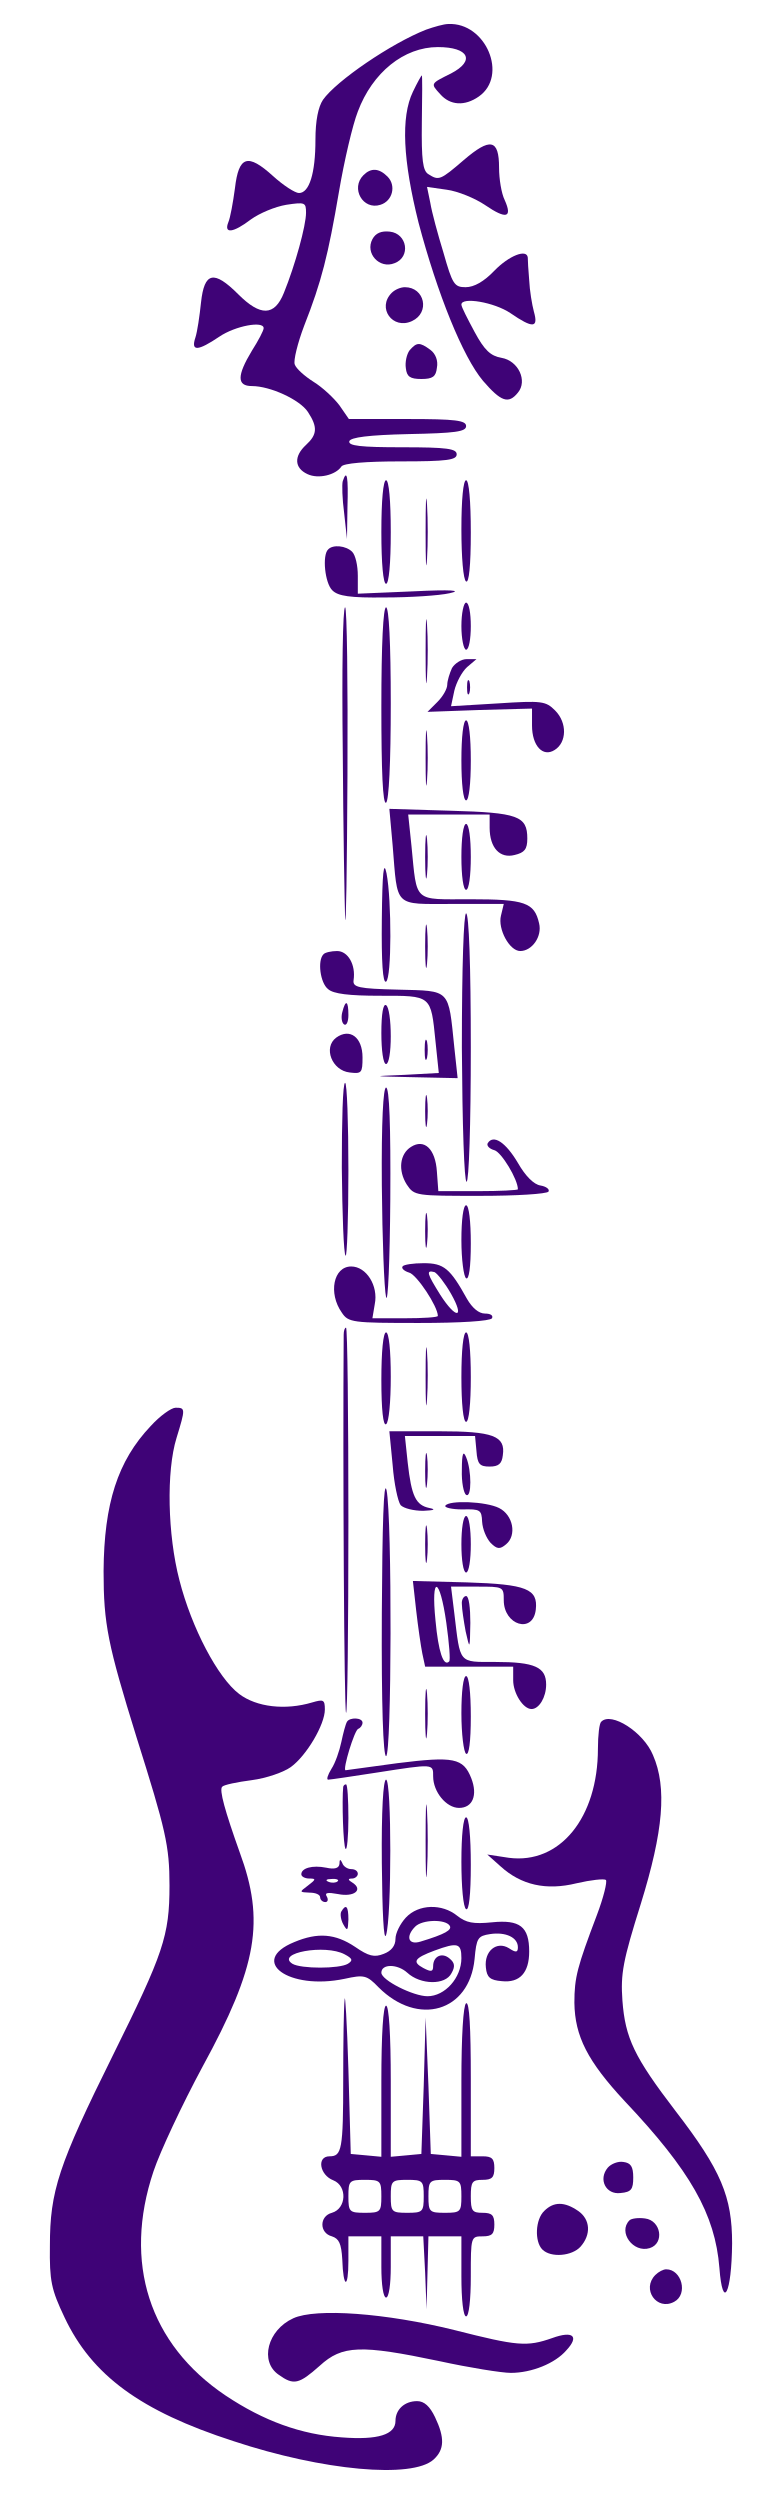
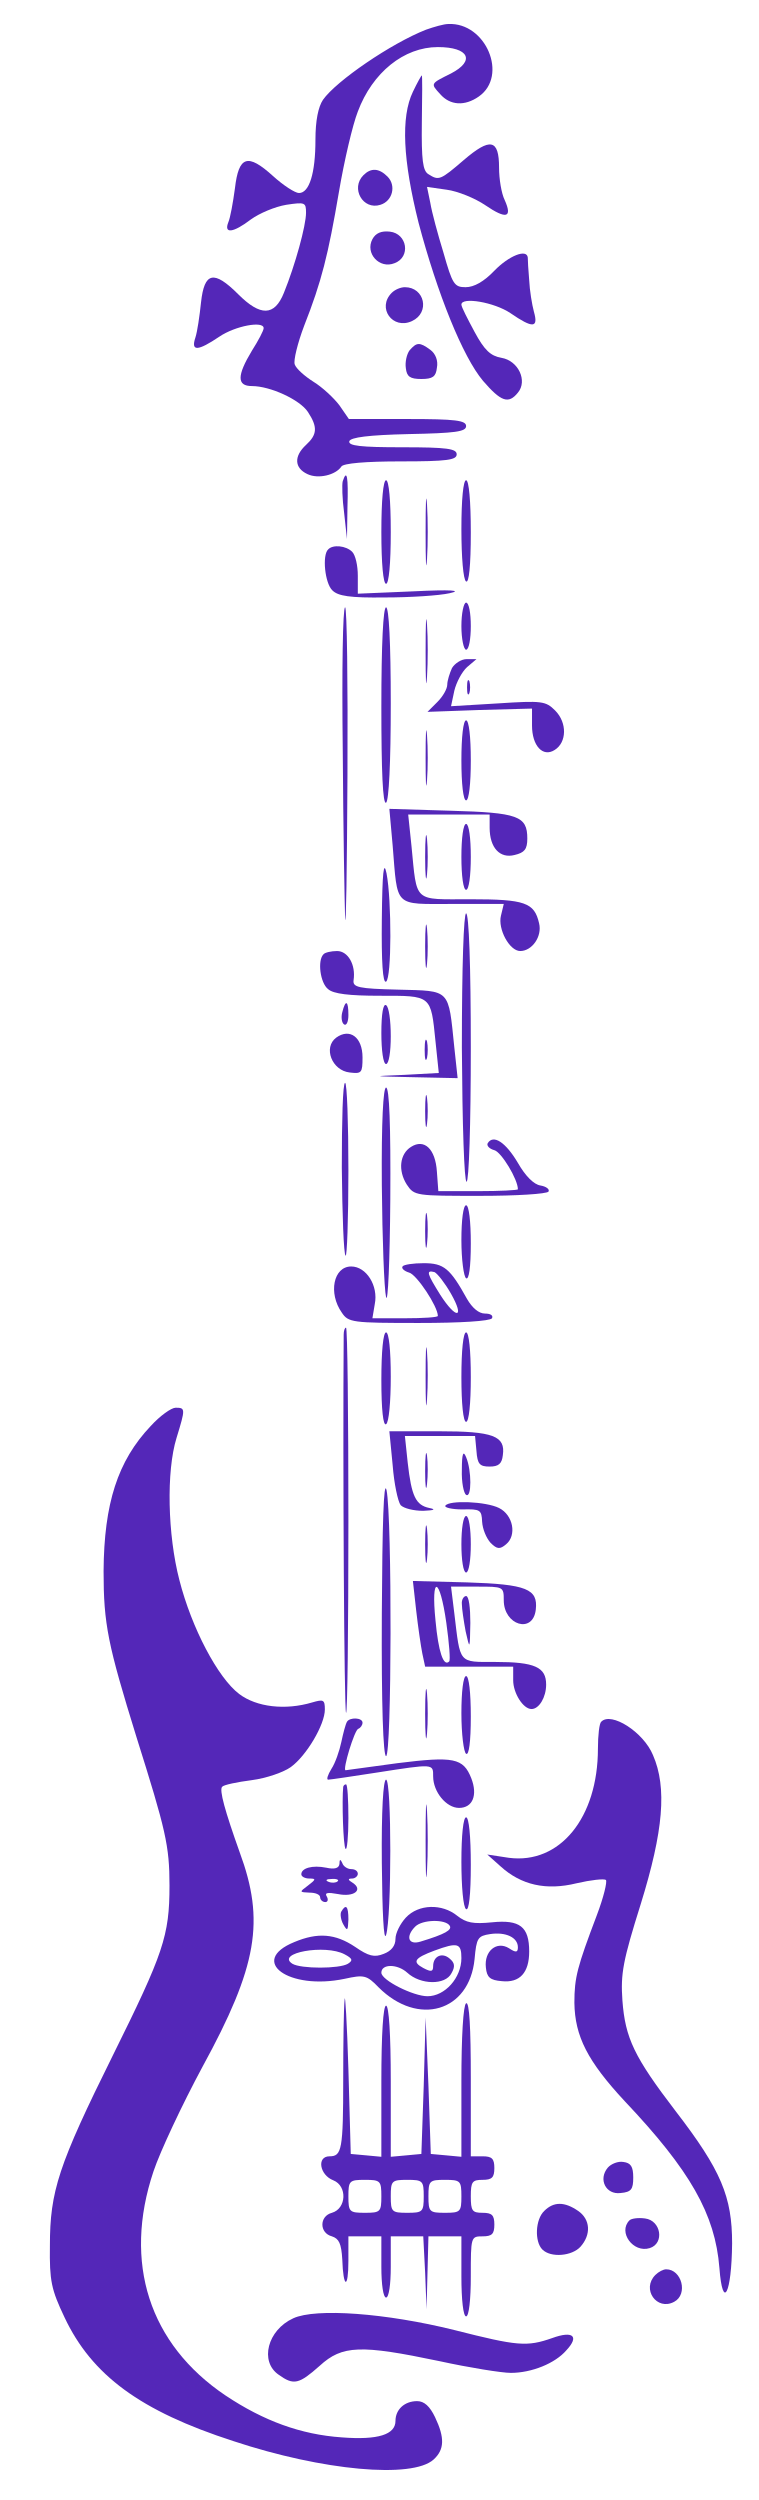
<svg xmlns="http://www.w3.org/2000/svg" version="1.0" width="161pt" height="531pt" viewBox="0 0 161 531" preserveAspectRatio="xMidYMid meet">
-   <g transform="translate(0,531) scale(0.1,-0.1)" fill="#3f0377" stroke="none">
+   <g transform="translate(0,531) scale(0.1,-0.1)" fill="#5427b8" stroke="none">
    <path d="M905 5247 c-74 -29 -191 -109 -219 -149 -10 -15 -16 -44 -16 -85 0 -71 -13 -113 -35 -113 -8 0 -33 16 -55 36 -54 49 -73 43 -81 -26 -4 -30 -10 -63 -14 -72 -10 -25 10 -23 48 6 18 13 51 27 75 31 40 6 42 5 42 -17 0 -27 -23 -111 -47 -170 -20 -50 -50 -50 -97 -3 -52 52 -72 47 -79 -17 -3 -29 -8 -63 -12 -75 -10 -30 5 -29 51 2 34 23 94 34 94 18 0 -5 -11 -26 -25 -48 -32 -53 -32 -75 0 -75 39 0 102 -29 119 -55 21 -32 20 -48 -4 -70 -26 -24 -25 -49 3 -62 23 -11 60 -2 72 16 4 7 52 11 126 11 99 0 119 3 119 15 0 12 -20 15 -116 15 -88 0 -115 3 -112 13 3 8 40 13 126 15 99 2 122 5 122 17 0 12 -22 15 -124 15 l-125 0 -20 29 c-12 16 -37 39 -55 50 -19 12 -37 28 -40 37 -3 8 6 45 20 82 37 94 51 150 74 285 11 65 29 142 40 170 31 83 98 137 170 137 66 0 80 -29 28 -56 -44 -22 -44 -21 -23 -44 21 -24 52 -26 82 -5 63 44 15 158 -65 154 -9 0 -30 -6 -47 -12z" />
    <path d="M877 5115 c-26 -54 -21 -146 12 -278 40 -151 94 -285 137 -336 38 -44 54 -50 74 -25 21 25 1 68 -35 74 -23 4 -36 16 -57 55 -15 28 -28 53 -28 58 0 17 70 5 104 -18 48 -33 60 -32 50 3 -4 15 -9 45 -10 67 -2 22 -3 43 -3 48 -2 19 -40 4 -71 -28 -22 -23 -43 -35 -61 -35 -24 0 -28 6 -47 73 -12 39 -25 87 -28 106 l-7 34 42 -6 c23 -3 60 -18 82 -33 44 -30 58 -27 41 11 -7 14 -12 45 -12 69 0 61 -19 64 -75 16 -50 -43 -53 -44 -75 -30 -12 7 -15 30 -14 110 1 55 1 100 0 100 -1 0 -10 -16 -19 -35z" />
    <path d="M772 4938 c-28 -28 -1 -75 36 -63 26 8 34 41 15 60 -18 18 -35 19 -51 3z" />
    <path d="M791 4802 c-16 -30 15 -64 47 -51 35 13 27 63 -10 67 -18 2 -30 -3 -37 -16z" />
    <path d="M832 4688 c-32 -32 2 -79 43 -60 39 18 27 72 -15 72 -9 0 -21 -5 -28 -12z" />
    <path d="M870 4566 c-6 -8 -10 -25 -8 -38 2 -18 9 -23 33 -23 24 0 31 5 33 24 3 15 -3 30 -14 38 -23 17 -29 16 -44 -1z" />
    <path d="M728 4288 c-2 -7 -1 -38 3 -68 l6 -55 1 68 c2 64 -1 82 -10 55z" />
    <path d="M810 4180 c0 -67 4 -110 10 -110 6 0 10 43 10 110 0 67 -4 110 -10 110 -6 0 -10 -43 -10 -110z" />
    <path d="M904 4180 c0 -63 1 -89 3 -57 2 31 2 83 0 115 -2 31 -3 5 -3 -58z" />
    <path d="M980 4186 c0 -59 4 -108 10 -111 6 -4 10 33 10 104 0 67 -4 111 -10 111 -6 0 -10 -41 -10 -104z" />
    <path d="M697 4143 c-13 -12 -7 -72 9 -87 12 -12 37 -16 112 -15 53 0 115 4 137 9 28 6 4 8 -77 4 l-118 -5 0 38 c0 22 -5 44 -12 51 -13 13 -41 16 -51 5z" />
    <path d="M904 3925 c0 -60 1 -84 3 -52 2 32 2 81 0 110 -2 29 -3 3 -3 -58z" />
    <path d="M980 3980 c0 -27 5 -50 10 -50 6 0 10 23 10 50 0 28 -4 50 -10 50 -5 0 -10 -22 -10 -50z" />
    <path d="M728 3718 c1 -167 4 -328 5 -358 2 -30 4 106 5 303 1 196 -1 357 -5 357 -5 0 -7 -136 -5 -302z" />
    <path d="M810 3809 c0 -137 3 -208 10 -204 6 4 10 85 10 211 0 129 -4 204 -10 204 -6 0 -10 -77 -10 -211z" />
    <path d="M960 3891 c-5 -11 -10 -27 -10 -35 0 -9 -9 -25 -21 -37 l-21 -21 111 4 111 3 0 -36 c0 -43 23 -68 48 -52 26 16 27 58 1 84 -20 20 -28 21 -121 15 l-100 -6 7 33 c4 17 16 40 27 50 l20 17 -21 0 c-11 0 -25 -9 -31 -19z" />
    <path d="M992 3850 c0 -14 2 -19 5 -12 2 6 2 18 0 25 -3 6 -5 1 -5 -13z" />
    <path d="M904 3700 c0 -52 1 -74 3 -47 2 26 2 68 0 95 -2 26 -3 4 -3 -48z" />
    <path d="M980 3695 c0 -50 4 -85 10 -85 6 0 10 35 10 85 0 50 -4 85 -10 85 -6 0 -10 -35 -10 -85z" />
    <path d="M834 3514 c11 -133 1 -124 127 -124 l109 0 -6 -25 c-7 -28 18 -75 41 -75 25 0 47 31 40 59 -10 44 -30 51 -146 51 -122 0 -113 -9 -125 113 l-7 67 87 0 86 0 0 -28 c0 -43 22 -66 53 -58 21 5 27 12 27 35 0 48 -20 55 -163 59 l-130 4 7 -78z" />
    <path d="M903 3490 c0 -41 2 -58 4 -37 2 20 2 54 0 75 -2 20 -4 3 -4 -38z" />
    <path d="M980 3490 c0 -40 4 -70 10 -70 6 0 10 30 10 70 0 40 -4 70 -10 70 -6 0 -10 -30 -10 -70z" />
    <path d="M811 3357 c-1 -90 2 -136 9 -132 12 7 12 173 1 230 -6 29 -9 3 -10 -98z" />
    <path d="M903 3300 c0 -41 2 -58 4 -37 2 20 2 54 0 75 -2 20 -4 3 -4 -38z" />
    <path d="M981 3085 c1 -165 5 -285 10 -285 5 0 9 120 9 285 0 174 -4 285 -10 285 -5 0 -9 -111 -9 -285z" />
    <path d="M687 3283 c-13 -13 -7 -61 10 -74 11 -10 45 -14 110 -14 110 0 108 2 118 -97 l7 -67 -73 -4 c-72 -3 -71 -3 20 -5 l93 -2 -7 65 c-13 126 -7 120 -119 123 -85 2 -97 5 -95 20 5 33 -12 62 -35 62 -12 0 -26 -3 -29 -7z" />
    <path d="M727 3160 c-3 -11 -1 -23 4 -26 5 -3 9 6 9 20 0 31 -6 34 -13 6z" />
    <path d="M810 3116 c0 -37 4 -66 10 -66 6 0 10 26 10 59 0 33 -4 63 -10 66 -6 4 -10 -18 -10 -59z" />
    <path d="M714 3106 c-28 -21 -9 -70 29 -74 25 -3 27 -1 27 32 0 43 -27 63 -56 42z" />
    <path d="M902 3080 c0 -19 2 -27 5 -17 2 9 2 25 0 35 -3 9 -5 1 -5 -18z" />
    <path d="M726 2830 c1 -100 4 -184 8 -187 3 -4 6 78 6 180 0 103 -3 187 -7 187 -5 0 -7 -81 -7 -180z" />
    <path d="M811 2793 c1 -115 5 -221 9 -238 4 -16 8 77 9 208 1 156 -2 237 -9 237 -6 0 -10 -72 -9 -207z" />
    <path d="M903 2950 c0 -30 2 -43 4 -27 2 15 2 39 0 55 -2 15 -4 2 -4 -28z" />
    <path d="M1036 2882 c-3 -5 3 -12 14 -15 15 -4 50 -62 50 -83 0 -2 -38 -4 -84 -4 l-85 0 -3 41 c-3 49 -27 71 -55 53 -24 -15 -28 -50 -9 -80 16 -24 19 -24 156 -24 76 0 141 4 145 9 3 5 -5 11 -17 13 -14 2 -32 20 -48 48 -26 44 -52 61 -64 42z" />
    <path d="M903 2695 c0 -33 2 -45 4 -27 2 18 2 45 0 60 -2 15 -4 0 -4 -33z" />
    <path d="M980 2676 c0 -41 5 -78 10 -81 6 -4 10 23 10 74 0 47 -4 81 -10 81 -6 0 -10 -31 -10 -74z" />
    <path d="M855 2620 c-3 -4 4 -10 14 -13 16 -4 61 -72 61 -92 0 -3 -31 -5 -70 -5 l-69 0 5 30 c8 39 -18 80 -50 80 -38 0 -49 -57 -20 -98 14 -21 22 -22 164 -22 88 0 151 4 155 10 3 6 -3 10 -15 10 -13 0 -27 12 -38 31 -36 65 -49 76 -92 76 -22 0 -43 -3 -45 -7z m103 -58 c30 -53 11 -55 -23 -2 -28 45 -31 53 -12 48 6 -3 22 -23 35 -46z" />
    <path d="M730 2475 c-2 -271 1 -799 5 -803 3 -3 5 180 5 406 0 227 -2 412 -5 412 -3 0 -5 -7 -5 -15z" />
    <path d="M810 2379 c0 -64 4 -98 10 -94 6 3 10 48 10 101 0 56 -4 94 -10 94 -6 0 -10 -40 -10 -101z" />
    <path d="M904 2385 c0 -55 1 -76 3 -47 2 29 2 74 0 100 -2 26 -3 2 -3 -53z" />
    <path d="M980 2385 c0 -57 4 -95 10 -95 6 0 10 38 10 95 0 57 -4 95 -10 95 -6 0 -10 -38 -10 -95z" />
    <path d="M320 2281 c-70 -74 -99 -164 -100 -308 0 -113 9 -156 70 -353 62 -197 70 -230 70 -315 0 -107 -13 -144 -120 -360 -116 -234 -134 -289 -134 -405 -1 -75 3 -93 31 -152 58 -123 161 -199 359 -263 190 -63 380 -80 425 -39 23 21 24 46 3 90 -11 23 -23 34 -38 34 -27 0 -46 -18 -46 -42 0 -29 -37 -41 -114 -35 -87 6 -166 35 -247 89 -162 109 -218 282 -153 476 14 42 61 142 104 222 117 214 133 310 79 456 -31 87 -44 133 -37 139 3 4 32 10 63 14 31 4 68 17 83 28 33 24 72 90 72 122 0 21 -3 22 -27 15 -57 -17 -118 -10 -155 18 -45 34 -101 140 -127 242 -25 96 -28 231 -6 302 19 62 19 64 -2 64 -9 0 -33 -17 -53 -39z" />
    <path d="M834 2198 c3 -39 11 -77 17 -85 7 -7 28 -12 48 -12 23 1 28 3 13 6 -29 6 -38 25 -46 96 l-6 57 74 0 75 0 3 -32 c2 -28 7 -33 28 -33 19 0 26 6 28 24 6 41 -20 51 -136 51 l-105 0 7 -72z" />
    <path d="M903 2185 c0 -33 2 -45 4 -27 2 18 2 45 0 60 -2 15 -4 0 -4 -33z" />
    <path d="M981 2188 c-1 -26 4 -50 9 -53 12 -8 12 52 0 80 -6 15 -9 8 -9 -27z" />
    <path d="M811 1883 c-1 -196 3 -303 9 -303 12 0 13 506 1 565 -6 25 -9 -74 -10 -262z" />
    <path d="M946 2112 c-3 -4 14 -8 36 -8 38 1 41 -1 42 -26 1 -16 9 -35 18 -45 14 -14 20 -14 33 -3 23 19 15 62 -15 77 -28 14 -106 17 -114 5z" />
    <path d="M903 2030 c0 -36 2 -50 4 -32 2 17 2 47 0 65 -2 17 -4 3 -4 -33z" />
    <path d="M980 2030 c0 -33 4 -60 10 -60 6 0 10 27 10 60 0 33 -4 60 -10 60 -6 0 -10 -27 -10 -60z" />
    <path d="M884 1889 c4 -35 10 -76 13 -91 l6 -28 93 0 94 0 0 -29 c0 -27 21 -61 39 -61 16 0 31 25 31 52 0 37 -24 48 -108 48 -79 0 -74 -5 -87 103 l-7 57 56 0 c55 0 56 0 56 -29 0 -53 62 -72 68 -20 5 44 -19 54 -146 58 l-115 3 7 -63z m64 -26 c6 -43 9 -80 6 -82 -12 -12 -23 21 -29 87 -10 98 9 94 23 -5z" />
    <path d="M981 1903 c0 -10 4 -36 8 -58 9 -40 9 -39 10 18 0 32 -3 57 -9 57 -5 0 -10 -8 -9 -17z" />
    <path d="M903 1670 c0 -47 2 -66 4 -42 2 23 2 61 0 85 -2 23 -4 4 -4 -43z" />
    <path d="M980 1671 c0 -44 5 -83 10 -86 6 -4 10 25 10 79 0 51 -4 86 -10 86 -6 0 -10 -33 -10 -79z" />
    <path d="M737 1653 c-3 -5 -8 -24 -12 -43 -4 -19 -13 -45 -21 -57 -8 -13 -11 -23 -7 -23 5 0 51 7 103 15 122 19 120 19 120 -8 0 -33 28 -67 55 -67 29 0 40 27 26 63 -17 43 -37 47 -157 32 -60 -8 -110 -15 -110 -15 -7 0 19 86 27 88 5 2 9 8 9 13 0 11 -27 12 -33 2z" />
    <path d="M1277 1653 c-4 -3 -7 -29 -7 -57 0 -147 -81 -246 -189 -232 l-46 7 28 -25 c44 -40 97 -52 162 -36 30 7 58 10 62 7 3 -4 -5 -37 -19 -74 -42 -111 -48 -133 -48 -187 1 -71 28 -124 107 -209 139 -147 192 -240 201 -354 7 -92 26 -55 27 52 0 99 -23 155 -120 281 -88 115 -107 155 -113 235 -4 57 1 84 39 205 48 155 56 247 26 316 -20 49 -89 93 -110 71z" />
    <path d="M811 1353 c1 -105 4 -168 9 -153 12 37 12 330 0 330 -6 0 -10 -65 -9 -177z" />
    <path d="M729 1515 c-3 -30 0 -127 5 -132 3 -4 6 26 6 65 0 40 -2 72 -5 72 -3 0 -5 -2 -6 -5z" />
    <path d="M904 1400 c0 -69 1 -97 3 -62 2 34 2 90 0 125 -2 34 -3 6 -3 -63z" />
    <path d="M980 1356 c0 -53 4 -98 10 -101 6 -4 10 30 10 94 0 61 -4 101 -10 101 -6 0 -10 -38 -10 -94z" />
    <path d="M721 1351 c-1 -9 -10 -12 -28 -8 -30 6 -53 -1 -53 -14 0 -5 8 -9 17 -9 15 0 14 -2 -3 -15 -19 -14 -18 -14 4 -15 12 0 22 -4 22 -10 0 -5 5 -10 11 -10 5 0 7 5 3 12 -5 8 2 9 24 5 34 -7 54 9 31 24 -10 6 -11 9 -1 9 6 0 12 5 12 10 0 6 -6 10 -14 10 -8 0 -17 6 -19 13 -4 9 -6 8 -6 -2z m-4 -37 c-3 -3 -12 -4 -19 -1 -8 3 -5 6 6 6 11 1 17 -2 13 -5z" />
    <path d="M725 1250 c-3 -5 -1 -18 4 -27 9 -16 10 -14 11 10 0 28 -5 34 -15 17z" />
    <path d="M862 1237 c-12 -13 -22 -33 -22 -45 0 -15 -9 -26 -25 -32 -20 -8 -32 -5 -61 15 -42 28 -79 31 -129 10 -98 -40 -12 -103 107 -78 41 9 47 8 72 -18 84 -84 193 -52 204 60 4 45 7 49 33 53 33 5 59 -7 59 -28 0 -11 -4 -12 -19 -2 -26 16 -53 -6 -49 -41 2 -21 9 -27 34 -29 38 -4 58 18 58 63 0 53 -20 68 -79 62 -40 -4 -55 -1 -74 14 -32 26 -82 25 -109 -4z m93 -17 c6 -9 -9 -18 -62 -34 -26 -8 -32 11 -11 32 15 15 64 16 73 2z m25 -69 c0 -42 -35 -81 -72 -81 -30 0 -98 34 -98 50 0 19 34 19 55 0 28 -26 81 -27 94 -1 8 14 7 22 -4 31 -16 14 -35 5 -35 -16 0 -12 -4 -13 -21 -4 -24 13 -19 21 24 37 49 18 57 16 57 -16z m-248 8 c17 -9 18 -13 7 -20 -18 -11 -100 -11 -118 0 -36 23 70 42 111 20z" />
    <path d="M732 1063 c-2 -18 -3 -94 -3 -169 0 -150 -3 -164 -29 -164 -28 0 -21 -40 8 -51 30 -12 28 -60 -3 -69 -27 -7 -27 -43 0 -50 15 -5 20 -15 22 -49 2 -62 13 -64 13 -3 l0 52 35 0 35 0 0 -65 c0 -37 4 -65 10 -65 6 0 10 28 10 65 l0 65 35 0 34 0 4 -77 3 -78 2 78 2 77 35 0 35 0 0 -85 c0 -50 4 -85 10 -85 6 0 10 35 10 85 0 84 0 85 25 85 20 0 25 5 25 25 0 20 -5 25 -25 25 -22 0 -25 4 -25 35 0 31 3 35 25 35 20 0 25 5 25 25 0 20 -5 25 -25 25 l-25 0 0 166 c0 107 -3 163 -10 159 -6 -4 -10 -70 -10 -166 l0 -160 -32 3 -33 3 -5 145 -6 145 -4 -145 -5 -145 -32 -3 -33 -3 0 160 c0 101 -4 161 -10 161 -6 0 -10 -60 -10 -161 l0 -160 -32 3 -33 3 -5 180 c-3 99 -7 165 -8 148z m78 -418 c0 -33 -2 -35 -35 -35 -33 0 -35 2 -35 35 0 33 2 35 35 35 33 0 35 -2 35 -35z m90 0 c0 -33 -2 -35 -35 -35 -33 0 -35 2 -35 35 0 33 2 35 35 35 33 0 35 -2 35 -35z m80 0 c0 -33 -2 -35 -35 -35 -33 0 -35 2 -35 35 0 33 2 35 35 35 33 0 35 -2 35 -35z" />
    <path d="M1291 706 c-21 -25 -4 -58 27 -54 23 2 27 8 27 33 0 23 -5 31 -21 33 -11 2 -26 -4 -33 -12z" />
    <path d="M1156 614 c-19 -18 -21 -65 -4 -82 18 -18 63 -14 81 6 23 26 21 58 -5 76 -29 20 -52 20 -72 0z" />
    <path d="M1337 594 c-25 -25 8 -70 43 -59 32 10 24 59 -10 63 -14 2 -29 0 -33 -4z" />
    <path d="M1392 478 c-30 -30 3 -77 40 -57 30 16 16 69 -17 69 -6 0 -16 -5 -23 -12z" />
    <path d="M623 386 c-55 -25 -72 -92 -31 -120 32 -23 43 -20 87 19 48 44 87 45 254 10 64 -14 133 -25 152 -25 44 0 94 20 118 48 28 30 14 42 -30 26 -54 -19 -74 -17 -208 17 -145 36 -294 47 -342 25z" />
  </g>
</svg>
